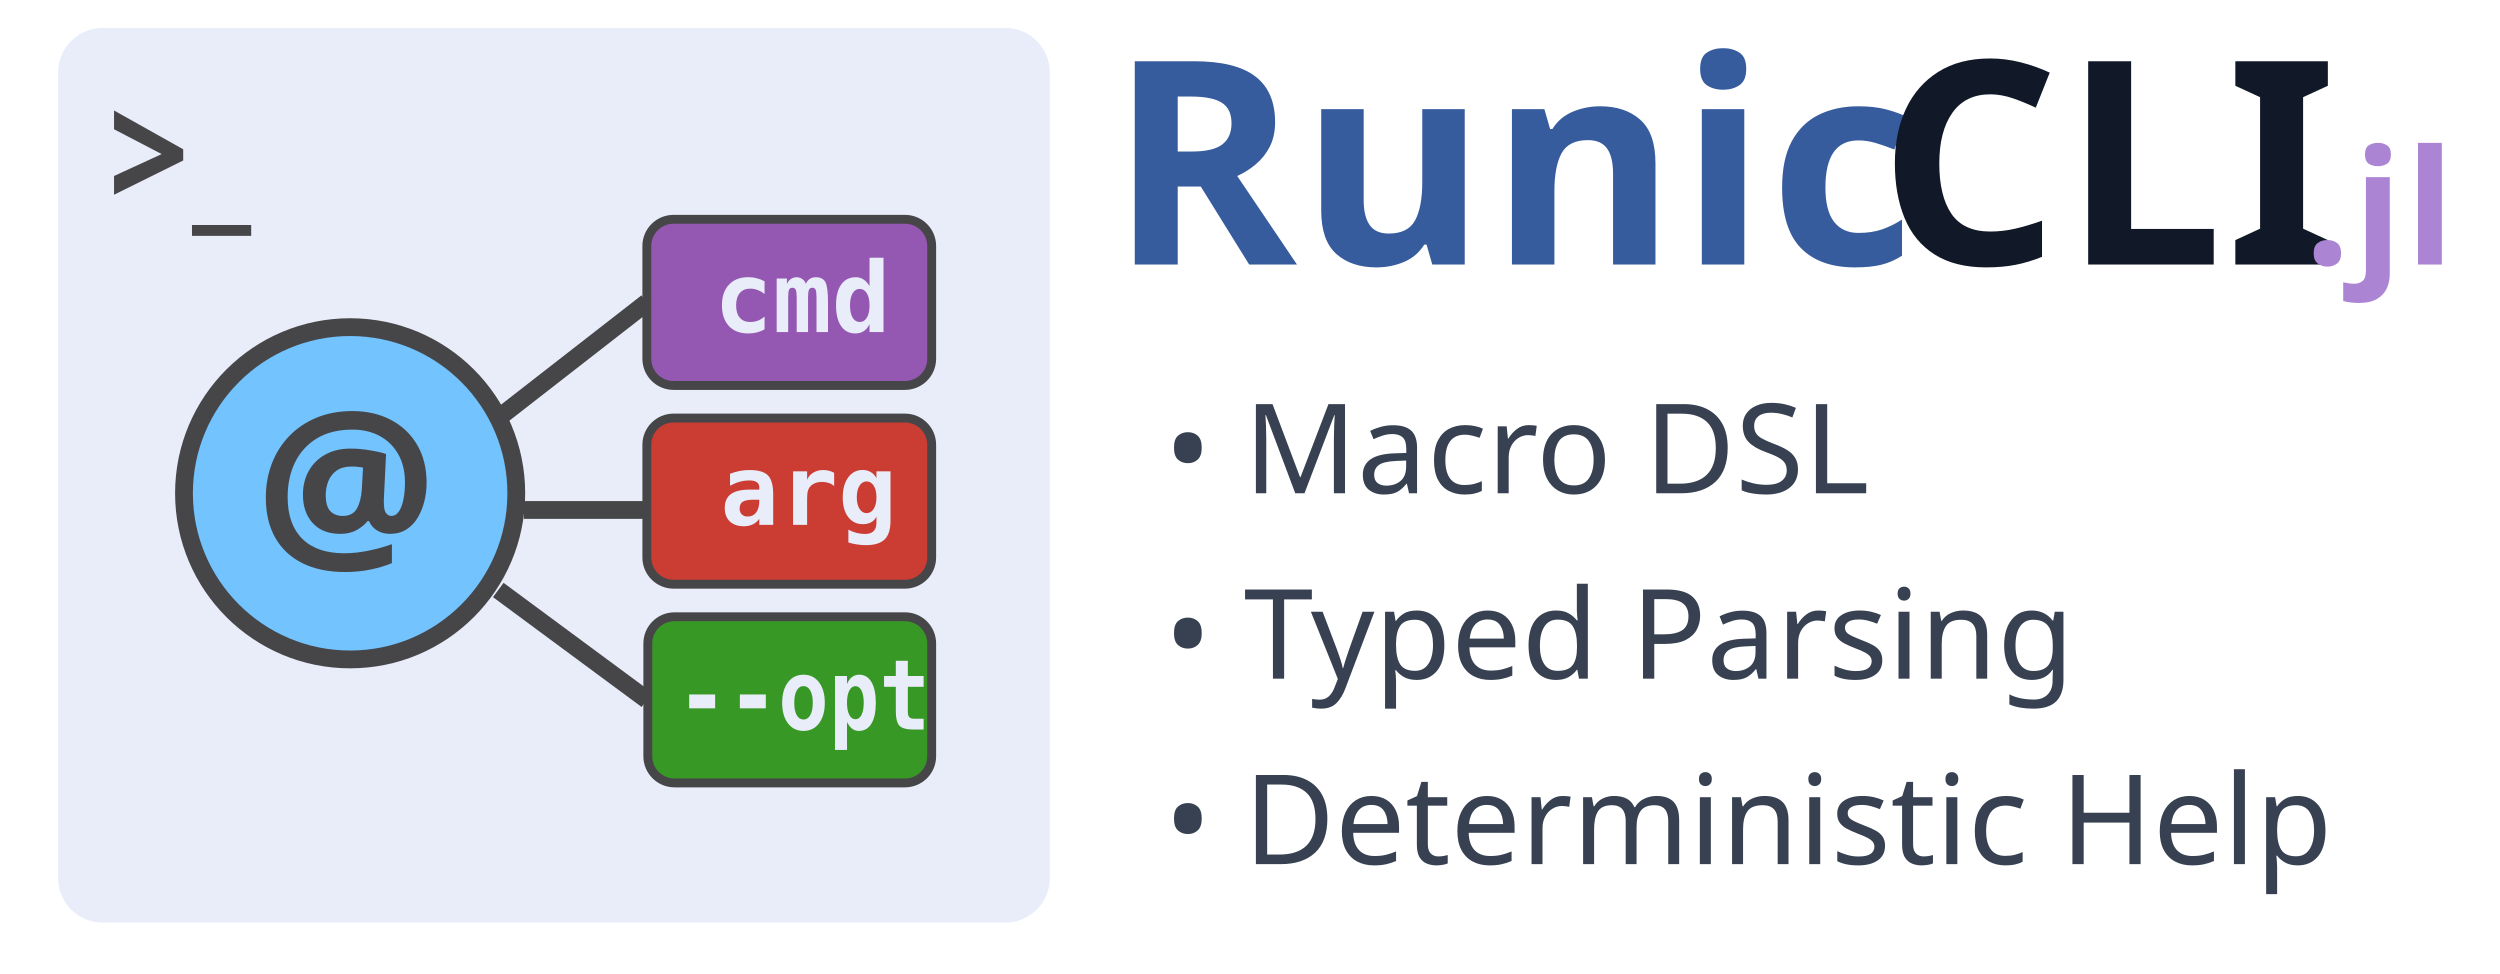
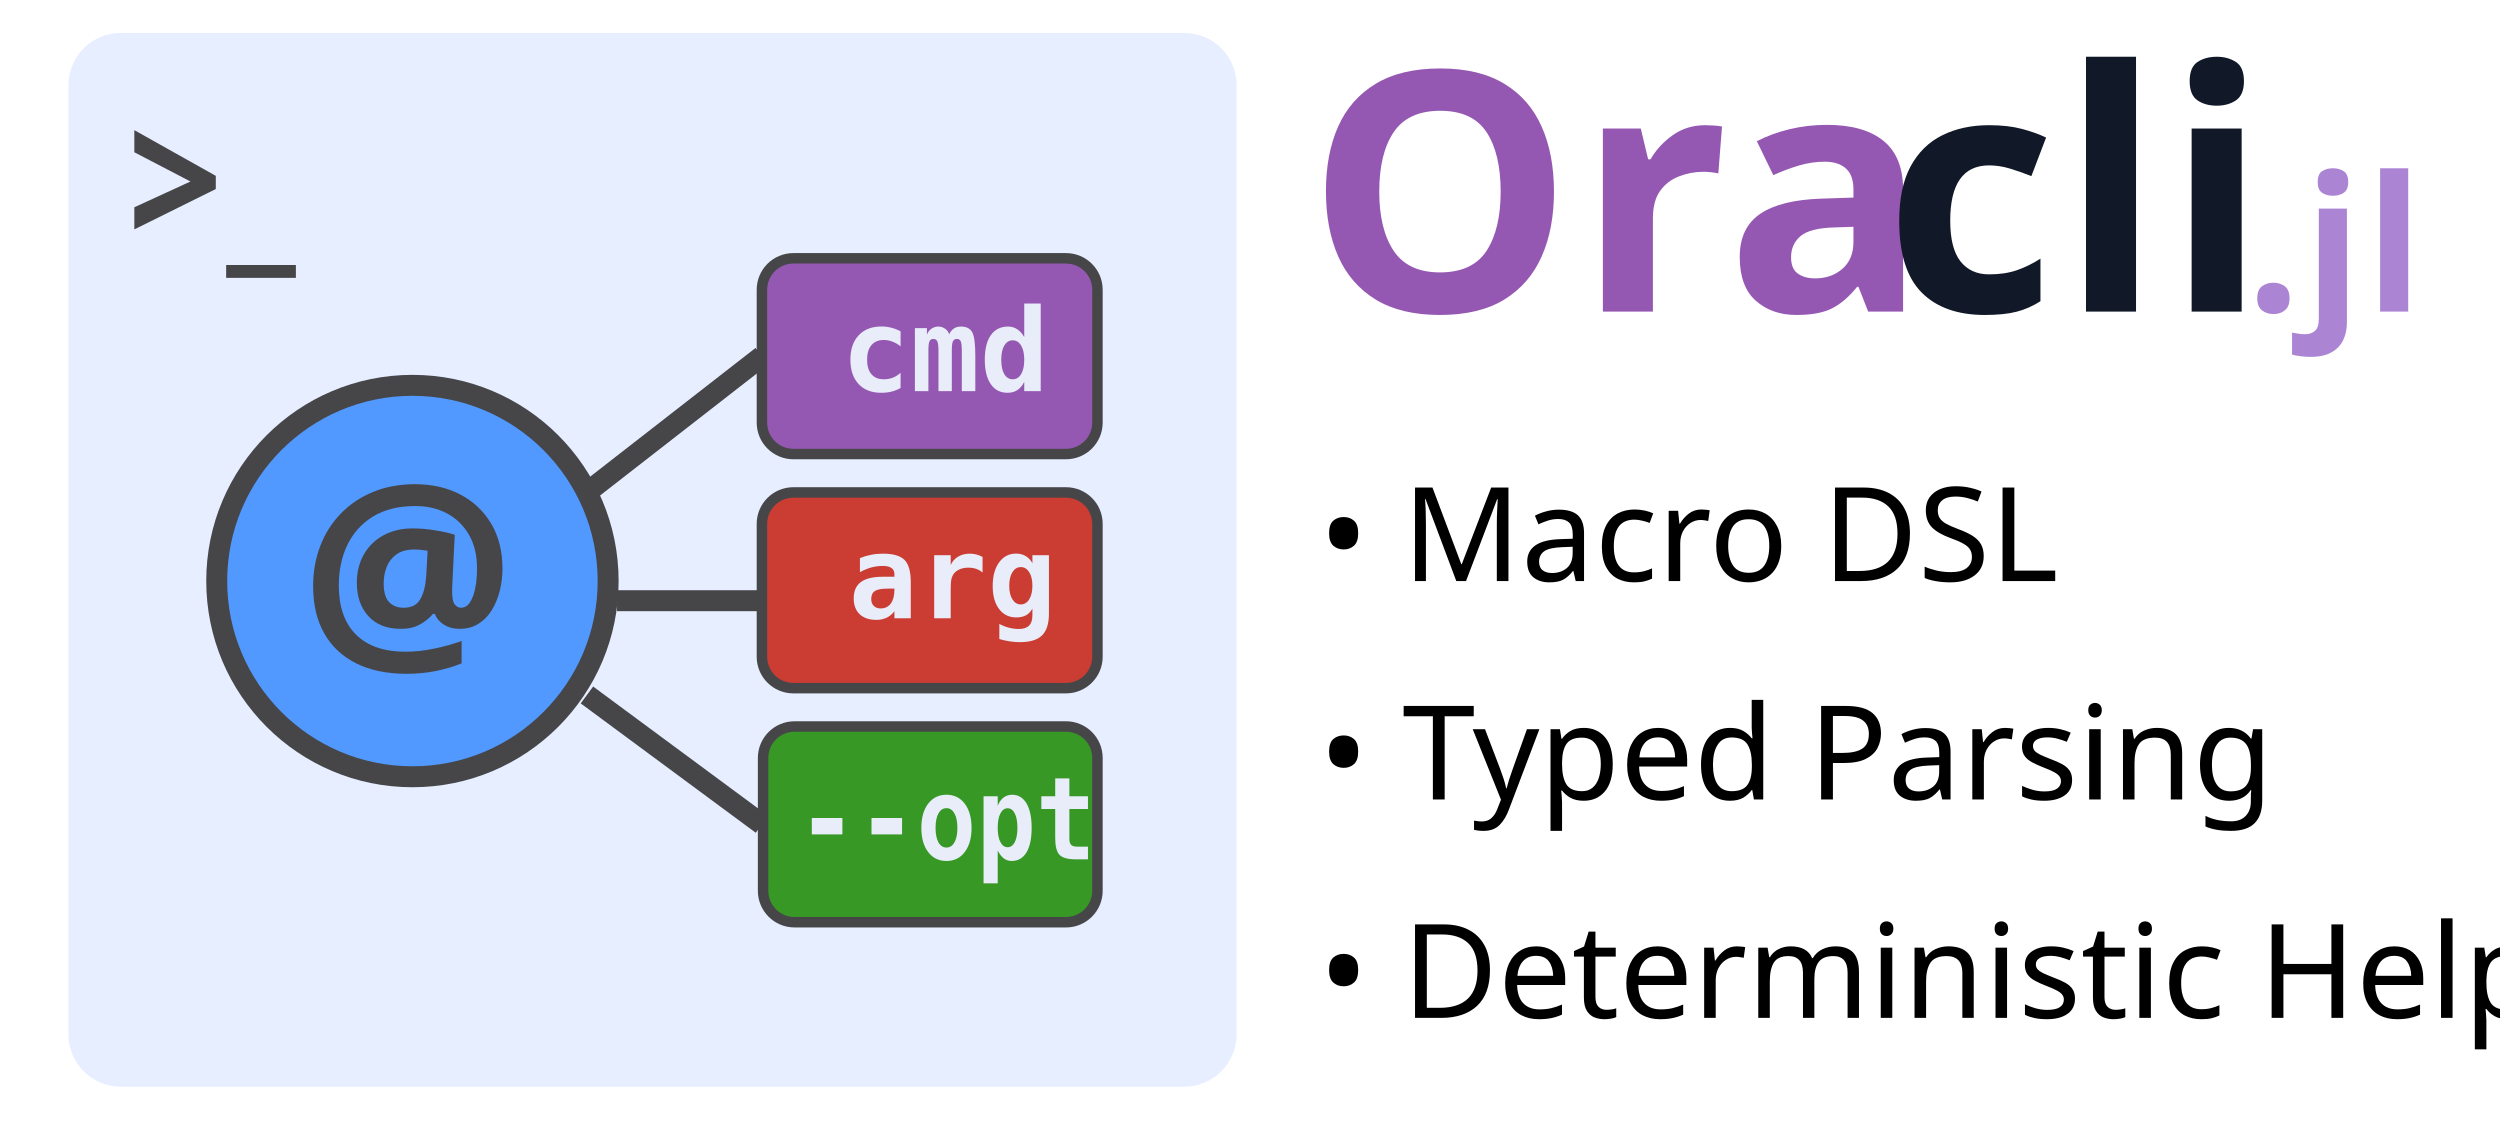
- <svg xmlns="http://www.w3.org/2000/svg" id="Layer_1" version="1.1" viewBox="0 0 562 218.89">
+ <svg xmlns="http://www.w3.org/2000/svg" id="Layer_1" version="1.1" viewBox="0 0 477.11 218.89">
  <defs>
    <style>
      .st0 {
-         fill: #389826;
+         fill: #5299ff;
      }

      .st0, .st1, .st2, .st3, .st4 {
        stroke: #464649;
      }

-       .st0, .st3, .st4 {
+       .st0, .st2 {
+         stroke-width: 4px;
+       }
+ 
+       .st1 {
+         fill: #389826;
+       }
+ 
+       .st1, .st3, .st4 {
        stroke-width: 2px;
      }

      .st5 {
+         fill: #e8edf9;
        font-family: Consolas-Bold, Consolas;
        font-size: 22px;
      }

-       .st5, .st6 {
-         fill: #e8edf9;
-       }
- 
-       .st5, .st7, .st8, .st9, .st10, .st11, .st12, .st13 {
+       .st5, .st6, .st7, .st8, .st9, .st10, .st11, .st12 {
        isolation: isolate;
      }

-       .st5, .st7, .st10, .st11, .st12, .st13 {
+       .st5, .st8, .st9, .st10, .st11, .st12 {
        font-weight: 700;
      }

-       .st7 {
-         fill: #365c9e;
+       .st2 {
+         fill: none;
      }

-       .st7, .st10, .st11, .st12, .st13 {
+       .st13 {
+         fill: #e6eeff;
+       }
+ 
+       .st3, .st8 {
+         fill: #9558b2;
+       }
+ 
+       .st7 {
+         font-family: SegoeUI, 'Segoe UI';
+         font-size: 25px;
+       }
+ 
+       .st8, .st9, .st10, .st11, .st12 {
        font-family: SegoeUI-Bold, 'Segoe UI';
      }

-       .st7, .st11 {
+       .st8, .st10 {
        font-size: 64px;
        letter-spacing: .01em;
      }

-       .st1 {
-         fill: none;
-       }
- 
-       .st1, .st2 {
-         stroke-width: 4px;
-       }
- 
-       .st8 {
-         fill: #374151;
-         font-family: SegoeUI, 'Segoe UI';
-         font-size: 28.07px;
-       }
- 
-       .st2 {
-         fill: #73c3ff;
-       }
- 
-       .st3 {
-         fill: #9558b2;
-       }
- 
-       .st10 {
+       .st9 {
        fill: #ab85d3;
        letter-spacing: .02em;
      }

-       .st10, .st12 {
+       .st9, .st11 {
        font-size: 36px;
      }

-       .st11 {
+       .st10 {
        fill: #111827;
      }

      .st4 {
        fill: #cb3c33;
      }

-       .st12 {
+       .st11 {
        letter-spacing: .02em;
      }

-       .st12, .st13 {
+       .st11, .st12 {
        fill: #464649;
      }

-       .st13 {
+       .st12 {
        font-size: 45.35px;
      }
    </style>
  </defs>
  <g>
-     <rect class="st6" x="13.06" y="6.28" width="222.94" height="201.11" rx="10" ry="10" />
-     <g class="st9">
-       <text class="st12" transform="translate(24.26 47.34) scale(.89 1)">
-         <tspan x="0" y="0">&gt;_</tspan>
+     <rect class="st13" x="13.06" y="6.28" width="222.94" height="201.11" rx="10" ry="10" />
+     <g class="st6">
+       <g class="st6">
+         <text class="st11" transform="translate(24.26 47.34) scale(.89 1)">
+           <tspan x="0" y="0">&gt;_</tspan>
+         </text>
+       </g>
+     </g>
+   </g>
+   <g>
+     <circle class="st0" cx="78.71" cy="110.89" r="37.35" />
+     <g class="st6">
+       <g class="st6">
+         <text class="st12" transform="translate(57.49 124.78)">
+           <tspan x="0" y="0">@</tspan>
+         </text>
+       </g>
+     </g>
+     <path class="st2" d="M112.01,132.63l33.41,24.69" />
+     <path class="st2" d="M117.76,114.64h27.66" />
+     <path class="st2" d="M112.01,93.98l33.41-26" />
+     <rect class="st3" x="145.41" y="49.3" width="64.03" height="37.35" rx="6" ry="6" />
+     <g class="st6">
+       <g class="st6">
+         <text class="st5" transform="translate(160.48 74.65)">
+           <tspan x="0" y="0">cmd</tspan>
+         </text>
+       </g>
+     </g>
+     <rect class="st4" x="145.41" y="93.98" width="64.03" height="37.35" rx="6" ry="6" />
+     <g class="st6">
+       <g class="st6">
+         <text class="st5" transform="translate(161.91 117.99)">
+           <tspan x="0" y="0">arg</tspan>
+         </text>
+       </g>
+     </g>
+     <rect class="st1" x="145.63" y="138.65" width="63.81" height="37.35" rx="6" ry="6" />
+     <g class="st6">
+       <g class="st6">
+         <text class="st5" transform="translate(152.15 164) scale(.86 1)">
+           <tspan x="0" y="0">--opt</tspan>
+         </text>
+       </g>
+     </g>
+   </g>
+   <g class="st6">
+     <g class="st6">
+       <text class="st8" transform="translate(249.33 59.47)">
+         <tspan x="0" y="0">Ora</tspan>
+       </text>
+     </g>
+     <g class="st6">
+       <text class="st10" transform="translate(359.58 59.47)">
+         <tspan x="0" y="0">cli</tspan>
+       </text>
+     </g>
+     <g class="st6">
+       <text class="st9" transform="translate(428.74 59.47)">
+         <tspan x="0" y="0">.jl</tspan>
      </text>
    </g>
  </g>
-   <g>
-     <circle class="st2" cx="78.71" cy="110.89" r="37.35" />
-     <g class="st9">
-       <text class="st13" transform="translate(57.49 124.78)">
-         <tspan x="0" y="0">@</tspan>
+   <g class="st6">
+     <g class="st6">
+       <text class="st7" transform="translate(245.23 110.89)">
+         <tspan x="0" y="0" xml:space="preserve"> • Macro DSL</tspan>
      </text>
    </g>
-     <path class="st1" d="M112.01,132.63l33.41,24.69" />
-     <path class="st1" d="M117.76,114.64h27.66" />
-     <path class="st1" d="M112.01,93.98l33.41-26" />
-     <rect class="st3" x="145.41" y="49.3" width="64.03" height="37.35" rx="6" ry="6" />
-     <g class="st9">
-       <text class="st5" transform="translate(160.48 74.65)">
-         <tspan x="0" y="0">cmd</tspan>
+     <g class="st6">
+       <text class="st7" transform="translate(245.23 152.57)">
+         <tspan x="0" y="0" xml:space="preserve"> • Typed Parsing</tspan>
      </text>
    </g>
-     <rect class="st4" x="145.41" y="93.98" width="64.03" height="37.35" rx="6" ry="6" />
-     <g class="st9">
-       <text class="st5" transform="translate(161.91 117.99)">
-         <tspan x="0" y="0">arg</tspan>
-       </text>
-     </g>
-     <rect class="st0" x="145.63" y="138.65" width="63.81" height="37.35" rx="6" ry="6" />
-     <g class="st9">
-       <text class="st5" transform="translate(152.15 164) scale(.86 1)">
-         <tspan x="0" y="0">--opt</tspan>
+     <g class="st6">
+       <text class="st7" transform="translate(245.23 194.26)">
+         <tspan x="0" y="0" xml:space="preserve"> • Deterministic Help</tspan>
      </text>
    </g>
  </g>
-   <g class="st9">
-     <text class="st7" transform="translate(249.33 59.47)">
-       <tspan x="0" y="0">Runic</tspan>
-     </text>
-     <text class="st11" transform="translate(422.25 59.47)">
-       <tspan x="0" y="0">CLI</tspan>
-     </text>
-     <text class="st10" transform="translate(518.07 59.47)">
-       <tspan x="0" y="0">.jl</tspan>
-     </text>
-   </g>
-   <g class="st9">
-     <text class="st8" transform="translate(254.46 110.89)">
-       <tspan x="0" y="0" xml:space="preserve"> • Macro DSL</tspan>
-     </text>
-     <text class="st8" transform="translate(254.46 152.57)">
-       <tspan x="0" y="0" xml:space="preserve"> • Typed Parsing</tspan>
-     </text>
-     <text class="st8" transform="translate(254.46 194.26)">
-       <tspan x="0" y="0" xml:space="preserve"> • Deterministic Help</tspan>
-     </text>
-   </g>
</svg>
